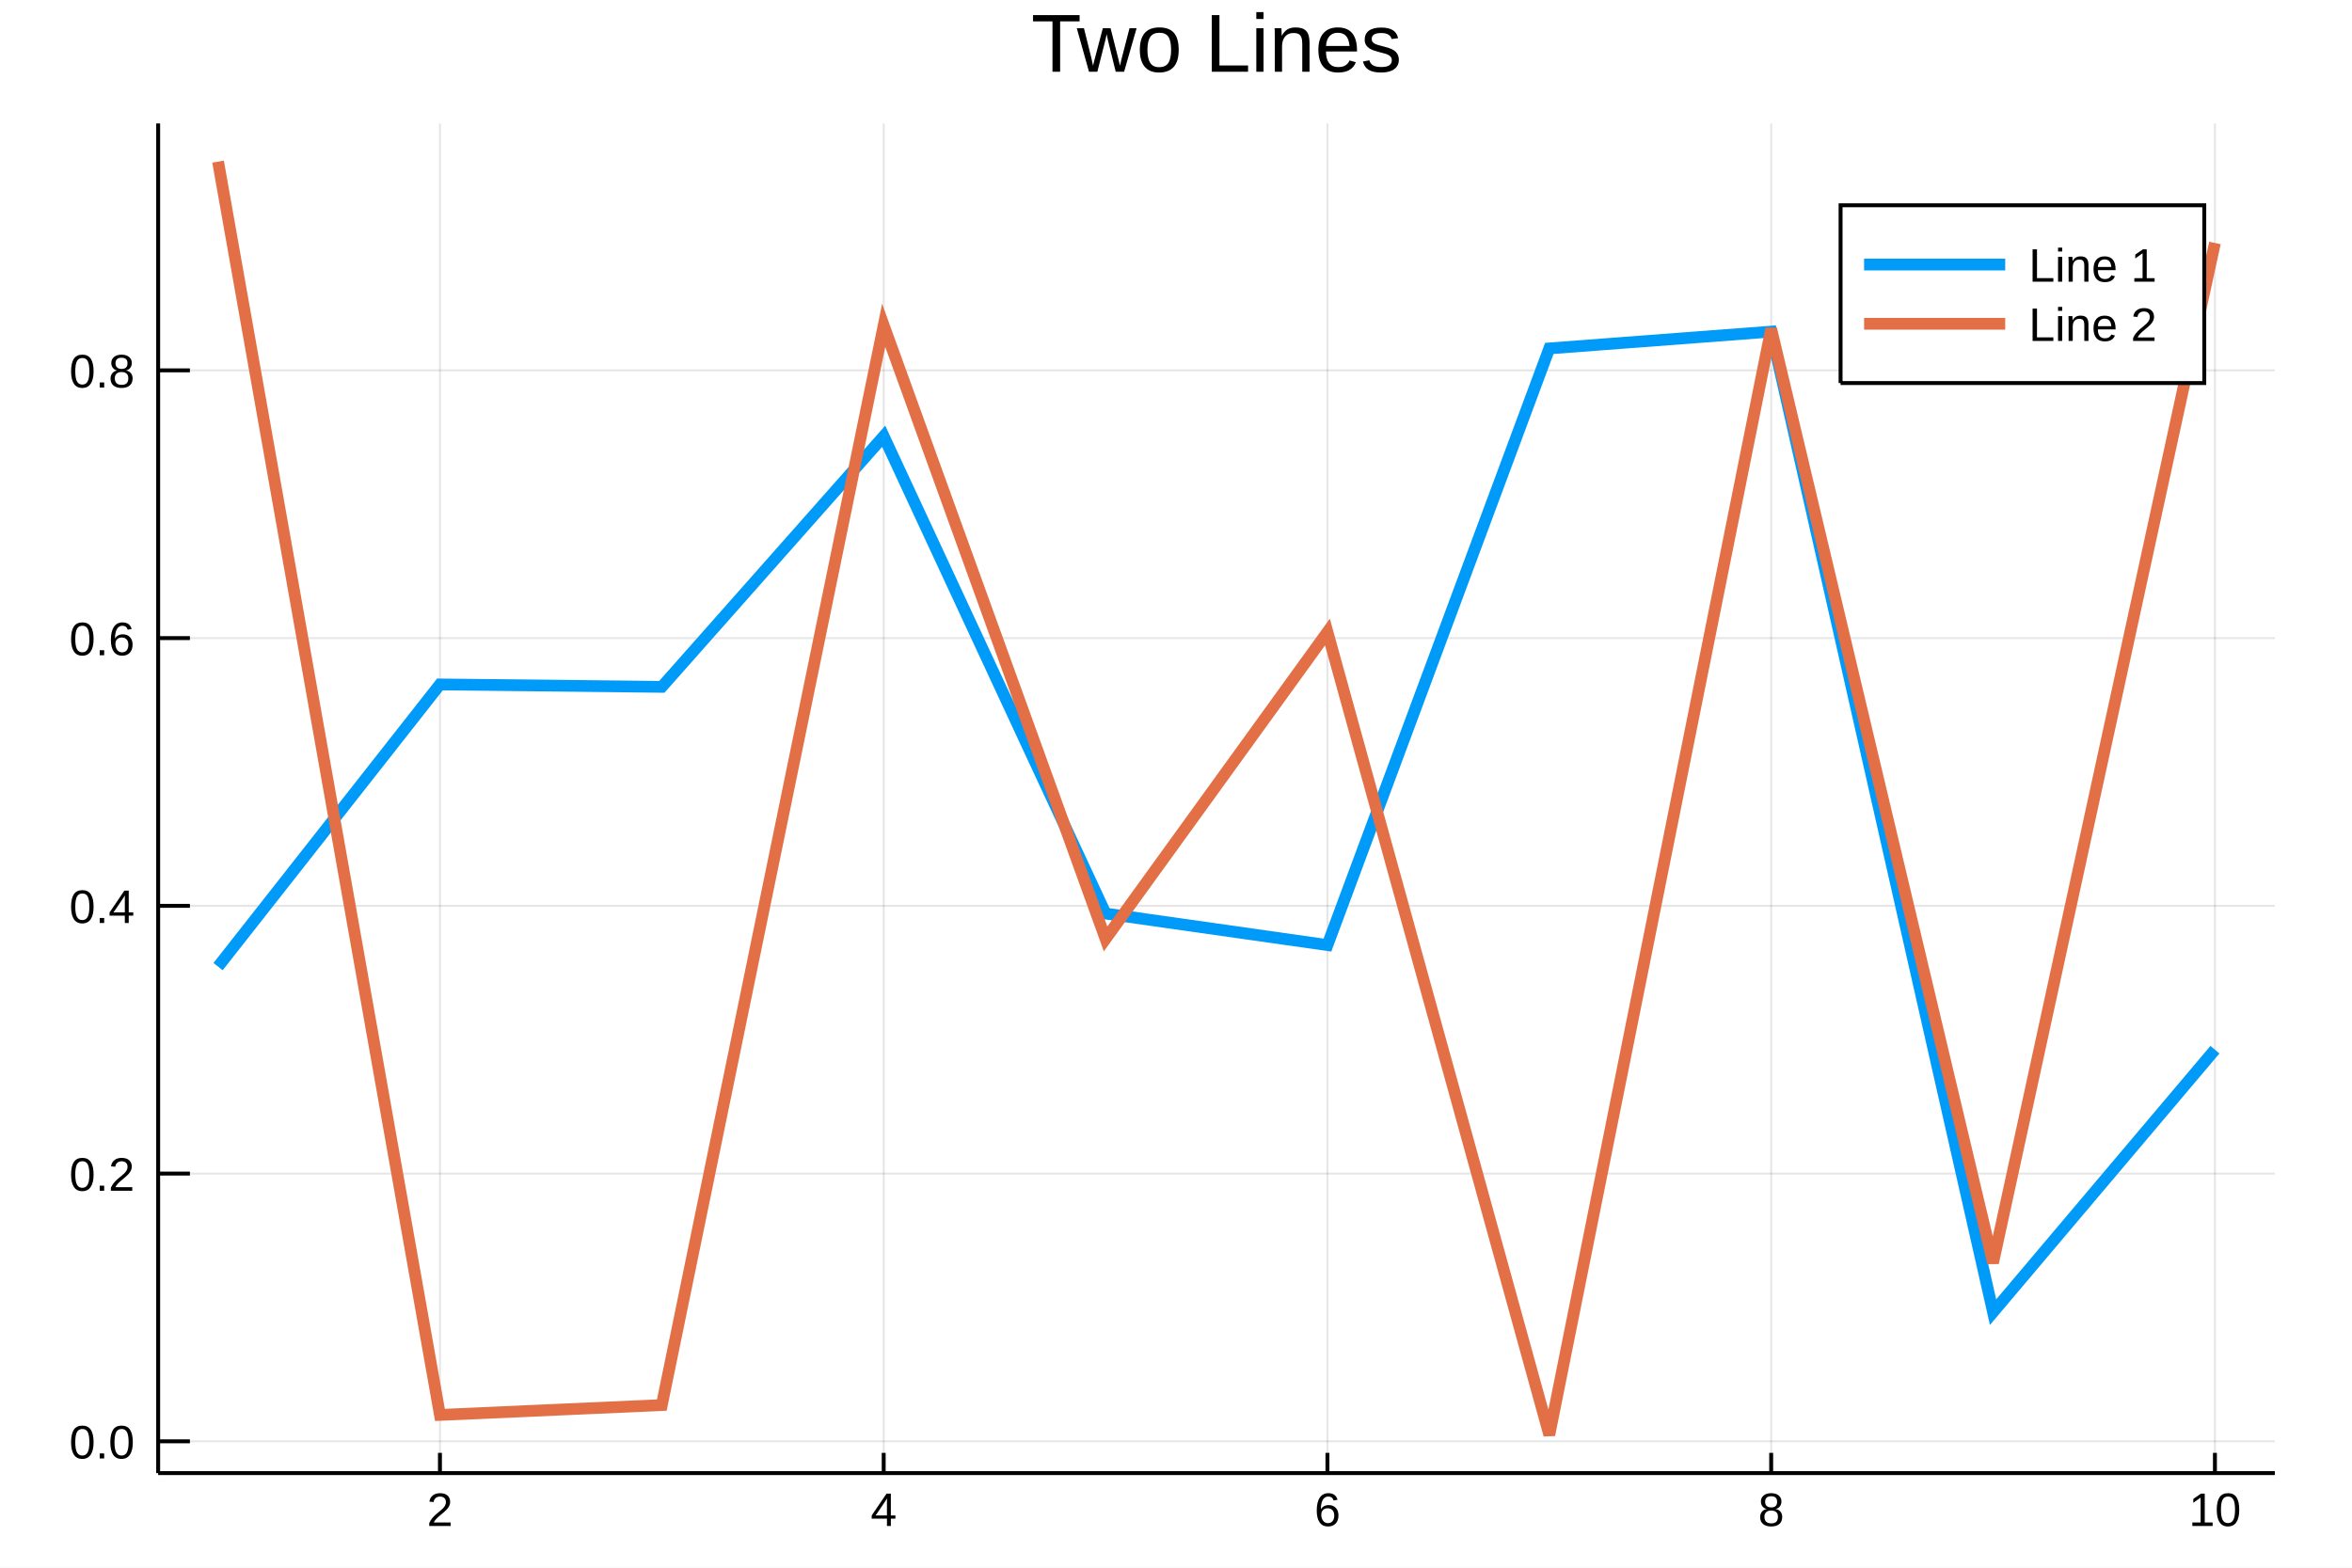
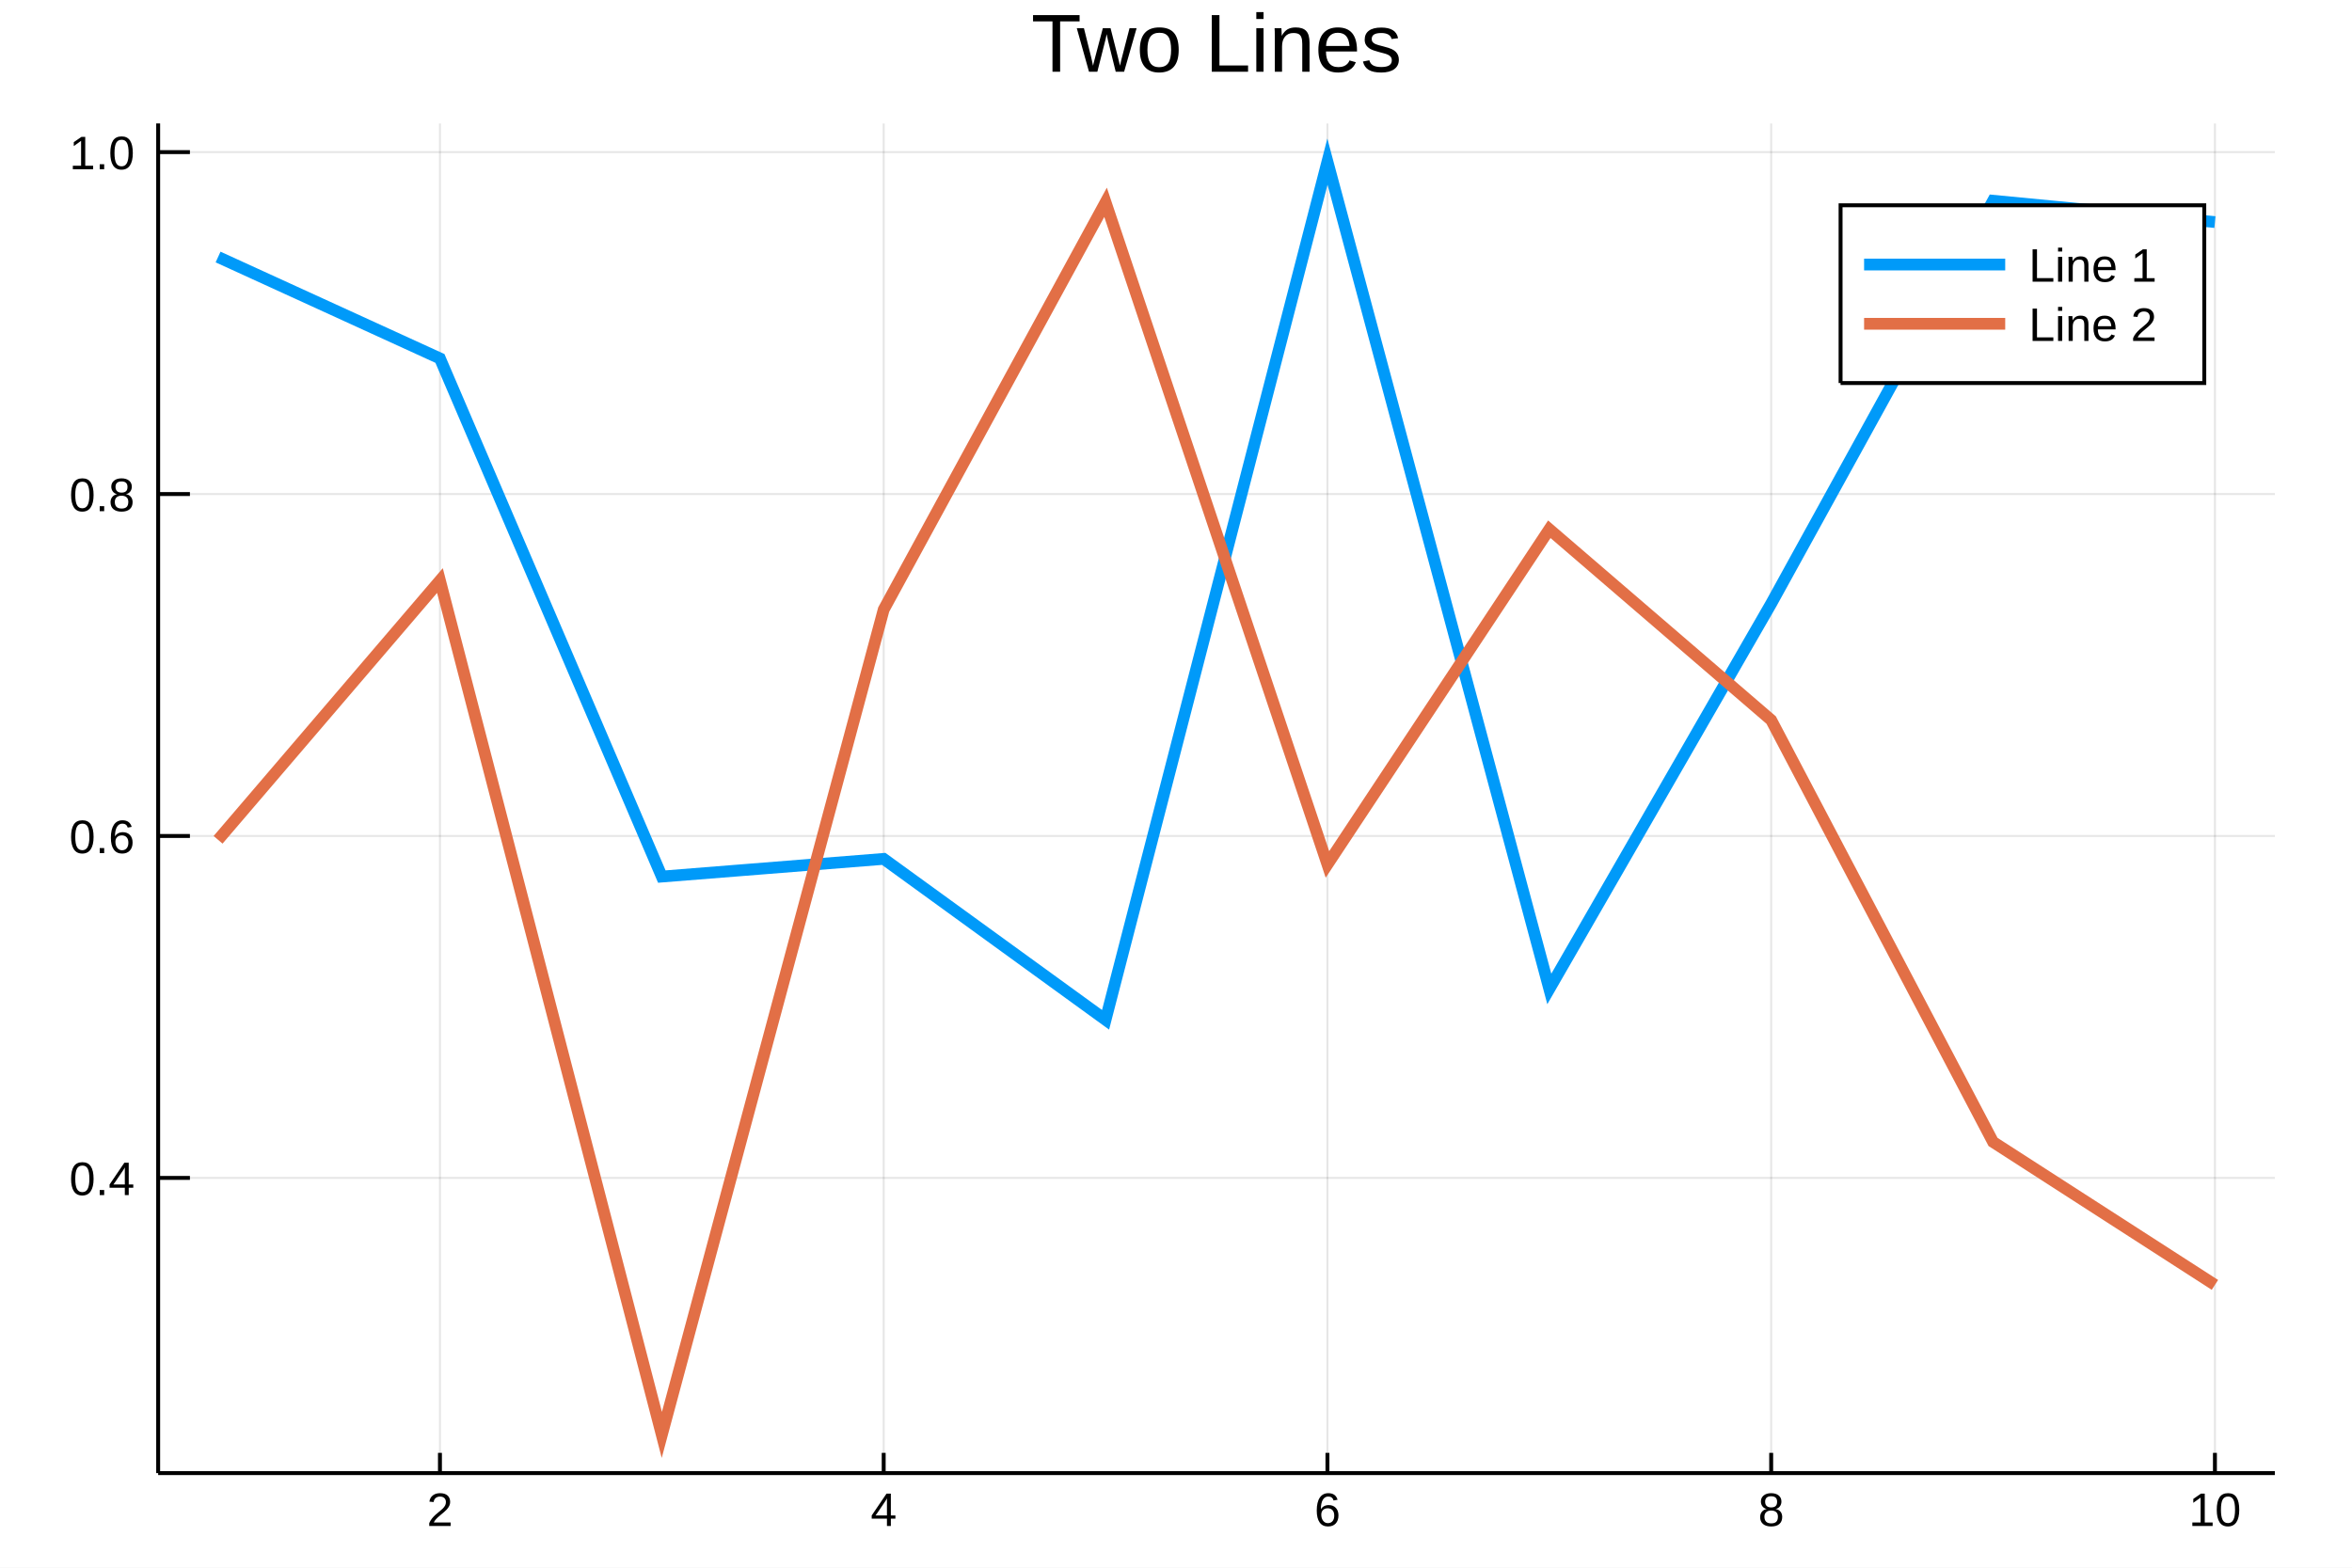
<svg xmlns="http://www.w3.org/2000/svg" width="600" height="400" viewBox="0 0 2400 1600">
  <defs>
-     <clipPath id="clip5800">
+     <clipPath id="clip6800">
      <rect x="0" y="0" width="2000" height="2000" />
    </clipPath>
  </defs>
  <defs>
-     <clipPath id="clip5801">
+     <clipPath id="clip6801">
      <rect x="0" y="0" width="2400" height="1600" />
    </clipPath>
  </defs>
-   <polygon clip-path="url(#clip5801)" points=" 0,1600 2400,1600 2400,0 0,0    " fill="#ffffff" fill-rule="evenodd" fill-opacity="1" />
+   <polygon clip-path="url(#clip6801)" points=" 0,1600 2400,1600 2400,0 0,0    " fill="#ffffff" fill-rule="evenodd" fill-opacity="1" />
  <defs>
-     <clipPath id="clip5802">
+     <clipPath id="clip6802">
      <rect x="480" y="0" width="1681" height="1600" />
    </clipPath>
  </defs>
-   <polygon clip-path="url(#clip5801)" points=" 161.394,1503.47 2321.26,1503.47 2321.26,125.984 161.394,125.984    " fill="#ffffff" fill-rule="evenodd" fill-opacity="1" />
+   <polygon clip-path="url(#clip6801)" points=" 161.394,1503.47 2321.26,1503.47 2321.26,125.984 161.394,125.984    " fill="#ffffff" fill-rule="evenodd" fill-opacity="1" />
  <defs>
-     <clipPath id="clip5803">
+     <clipPath id="clip6803">
      <rect x="161" y="125" width="2161" height="1378" />
    </clipPath>
  </defs>
-   <polyline clip-path="url(#clip5803)" style="stroke:#000000; stroke-width:2; stroke-opacity:0.1; fill:none" points="   448.923,1503.47 448.923,125.984    " />
-   <polyline clip-path="url(#clip5803)" style="stroke:#000000; stroke-width:2; stroke-opacity:0.1; fill:none" points="   901.725,1503.47 901.725,125.984    " />
-   <polyline clip-path="url(#clip5803)" style="stroke:#000000; stroke-width:2; stroke-opacity:0.1; fill:none" points="   1354.53,1503.47 1354.53,125.984    " />
-   <polyline clip-path="url(#clip5803)" style="stroke:#000000; stroke-width:2; stroke-opacity:0.1; fill:none" points="   1807.33,1503.47 1807.33,125.984    " />
-   <polyline clip-path="url(#clip5803)" style="stroke:#000000; stroke-width:2; stroke-opacity:0.1; fill:none" points="   2260.13,1503.47 2260.13,125.984    " />
-   <polyline clip-path="url(#clip5803)" style="stroke:#000000; stroke-width:2; stroke-opacity:0.1; fill:none" points="   161.394,1471.03 2321.26,1471.03    " />
-   <polyline clip-path="url(#clip5803)" style="stroke:#000000; stroke-width:2; stroke-opacity:0.1; fill:none" points="   161.394,1197.77 2321.26,1197.77    " />
-   <polyline clip-path="url(#clip5803)" style="stroke:#000000; stroke-width:2; stroke-opacity:0.1; fill:none" points="   161.394,924.511 2321.26,924.511    " />
-   <polyline clip-path="url(#clip5803)" style="stroke:#000000; stroke-width:2; stroke-opacity:0.1; fill:none" points="   161.394,651.251 2321.26,651.251    " />
-   <polyline clip-path="url(#clip5803)" style="stroke:#000000; stroke-width:2; stroke-opacity:0.1; fill:none" points="   161.394,377.992 2321.26,377.992    " />
-   <polyline clip-path="url(#clip5801)" style="stroke:#000000; stroke-width:4; stroke-opacity:1; fill:none" points="   161.394,1503.47 2321.26,1503.47    " />
-   <polyline clip-path="url(#clip5801)" style="stroke:#000000; stroke-width:4; stroke-opacity:1; fill:none" points="   161.394,1503.47 161.394,125.984    " />
-   <polyline clip-path="url(#clip5801)" style="stroke:#000000; stroke-width:4; stroke-opacity:1; fill:none" points="   448.923,1503.47 448.923,1482.81    " />
-   <polyline clip-path="url(#clip5801)" style="stroke:#000000; stroke-width:4; stroke-opacity:1; fill:none" points="   901.725,1503.47 901.725,1482.81    " />
-   <polyline clip-path="url(#clip5801)" style="stroke:#000000; stroke-width:4; stroke-opacity:1; fill:none" points="   1354.53,1503.47 1354.53,1482.81    " />
-   <polyline clip-path="url(#clip5801)" style="stroke:#000000; stroke-width:4; stroke-opacity:1; fill:none" points="   1807.33,1503.47 1807.33,1482.81    " />
-   <polyline clip-path="url(#clip5801)" style="stroke:#000000; stroke-width:4; stroke-opacity:1; fill:none" points="   2260.13,1503.47 2260.13,1482.81    " />
-   <polyline clip-path="url(#clip5801)" style="stroke:#000000; stroke-width:4; stroke-opacity:1; fill:none" points="   161.394,1471.03 193.792,1471.03    " />
-   <polyline clip-path="url(#clip5801)" style="stroke:#000000; stroke-width:4; stroke-opacity:1; fill:none" points="   161.394,1197.77 193.792,1197.77    " />
-   <polyline clip-path="url(#clip5801)" style="stroke:#000000; stroke-width:4; stroke-opacity:1; fill:none" points="   161.394,924.511 193.792,924.511    " />
-   <polyline clip-path="url(#clip5801)" style="stroke:#000000; stroke-width:4; stroke-opacity:1; fill:none" points="   161.394,651.251 193.792,651.251    " />
-   <polyline clip-path="url(#clip5801)" style="stroke:#000000; stroke-width:4; stroke-opacity:1; fill:none" points="   161.394,377.992 193.792,377.992    " />
-   <g clip-path="url(#clip5801)">
+   <polyline clip-path="url(#clip6803)" style="stroke:#000000; stroke-width:2; stroke-opacity:0.1; fill:none" points="   448.923,1503.47 448.923,125.984    " />
+   <polyline clip-path="url(#clip6803)" style="stroke:#000000; stroke-width:2; stroke-opacity:0.1; fill:none" points="   901.725,1503.47 901.725,125.984    " />
+   <polyline clip-path="url(#clip6803)" style="stroke:#000000; stroke-width:2; stroke-opacity:0.1; fill:none" points="   1354.53,1503.47 1354.53,125.984    " />
+   <polyline clip-path="url(#clip6803)" style="stroke:#000000; stroke-width:2; stroke-opacity:0.1; fill:none" points="   1807.33,1503.47 1807.33,125.984    " />
+   <polyline clip-path="url(#clip6803)" style="stroke:#000000; stroke-width:2; stroke-opacity:0.1; fill:none" points="   2260.13,1503.47 2260.13,125.984    " />
+   <polyline clip-path="url(#clip6803)" style="stroke:#000000; stroke-width:2; stroke-opacity:0.1; fill:none" points="   161.394,1202.19 2321.26,1202.19    " />
+   <polyline clip-path="url(#clip6803)" style="stroke:#000000; stroke-width:2; stroke-opacity:0.1; fill:none" points="   161.394,853.207 2321.26,853.207    " />
+   <polyline clip-path="url(#clip6803)" style="stroke:#000000; stroke-width:2; stroke-opacity:0.1; fill:none" points="   161.394,504.226 2321.26,504.226    " />
+   <polyline clip-path="url(#clip6803)" style="stroke:#000000; stroke-width:2; stroke-opacity:0.1; fill:none" points="   161.394,155.245 2321.26,155.245    " />
+   <polyline clip-path="url(#clip6801)" style="stroke:#000000; stroke-width:4; stroke-opacity:1; fill:none" points="   161.394,1503.47 2321.26,1503.47    " />
+   <polyline clip-path="url(#clip6801)" style="stroke:#000000; stroke-width:4; stroke-opacity:1; fill:none" points="   161.394,1503.47 161.394,125.984    " />
+   <polyline clip-path="url(#clip6801)" style="stroke:#000000; stroke-width:4; stroke-opacity:1; fill:none" points="   448.923,1503.47 448.923,1482.81    " />
+   <polyline clip-path="url(#clip6801)" style="stroke:#000000; stroke-width:4; stroke-opacity:1; fill:none" points="   901.725,1503.47 901.725,1482.81    " />
+   <polyline clip-path="url(#clip6801)" style="stroke:#000000; stroke-width:4; stroke-opacity:1; fill:none" points="   1354.53,1503.47 1354.53,1482.81    " />
+   <polyline clip-path="url(#clip6801)" style="stroke:#000000; stroke-width:4; stroke-opacity:1; fill:none" points="   1807.33,1503.47 1807.33,1482.81    " />
+   <polyline clip-path="url(#clip6801)" style="stroke:#000000; stroke-width:4; stroke-opacity:1; fill:none" points="   2260.13,1503.47 2260.13,1482.81    " />
+   <polyline clip-path="url(#clip6801)" style="stroke:#000000; stroke-width:4; stroke-opacity:1; fill:none" points="   161.394,1202.19 193.792,1202.19    " />
+   <polyline clip-path="url(#clip6801)" style="stroke:#000000; stroke-width:4; stroke-opacity:1; fill:none" points="   161.394,853.207 193.792,853.207    " />
+   <polyline clip-path="url(#clip6801)" style="stroke:#000000; stroke-width:4; stroke-opacity:1; fill:none" points="   161.394,504.226 193.792,504.226    " />
+   <polyline clip-path="url(#clip6801)" style="stroke:#000000; stroke-width:4; stroke-opacity:1; fill:none" points="   161.394,155.245 193.792,155.245    " />
+   <g clip-path="url(#clip6801)">
    <text style="fill:#000000; fill-opacity:1; font-family:Arial,Helvetica Neue,Helvetica,sans-serif; font-size:48px; text-anchor:middle;" transform="rotate(0, 448.923, 1557.47)" x="448.923" y="1557.47">2</text>
  </g>
-   <g clip-path="url(#clip5801)">
+   <g clip-path="url(#clip6801)">
    <text style="fill:#000000; fill-opacity:1; font-family:Arial,Helvetica Neue,Helvetica,sans-serif; font-size:48px; text-anchor:middle;" transform="rotate(0, 901.725, 1557.47)" x="901.725" y="1557.47">4</text>
  </g>
-   <g clip-path="url(#clip5801)">
+   <g clip-path="url(#clip6801)">
    <text style="fill:#000000; fill-opacity:1; font-family:Arial,Helvetica Neue,Helvetica,sans-serif; font-size:48px; text-anchor:middle;" transform="rotate(0, 1354.53, 1557.47)" x="1354.53" y="1557.47">6</text>
  </g>
-   <g clip-path="url(#clip5801)">
+   <g clip-path="url(#clip6801)">
    <text style="fill:#000000; fill-opacity:1; font-family:Arial,Helvetica Neue,Helvetica,sans-serif; font-size:48px; text-anchor:middle;" transform="rotate(0, 1807.33, 1557.47)" x="1807.33" y="1557.47">8</text>
  </g>
-   <g clip-path="url(#clip5801)">
+   <g clip-path="url(#clip6801)">
    <text style="fill:#000000; fill-opacity:1; font-family:Arial,Helvetica Neue,Helvetica,sans-serif; font-size:48px; text-anchor:middle;" transform="rotate(0, 2260.13, 1557.47)" x="2260.13" y="1557.47">10</text>
  </g>
-   <g clip-path="url(#clip5801)">
-     <text style="fill:#000000; fill-opacity:1; font-family:Arial,Helvetica Neue,Helvetica,sans-serif; font-size:48px; text-anchor:end;" transform="rotate(0, 137.394, 1488.53)" x="137.394" y="1488.53">0.0</text>
+   <g clip-path="url(#clip6801)">
+     <text style="fill:#000000; fill-opacity:1; font-family:Arial,Helvetica Neue,Helvetica,sans-serif; font-size:48px; text-anchor:end;" transform="rotate(0, 137.394, 1219.69)" x="137.394" y="1219.69">0.4</text>
  </g>
-   <g clip-path="url(#clip5801)">
-     <text style="fill:#000000; fill-opacity:1; font-family:Arial,Helvetica Neue,Helvetica,sans-serif; font-size:48px; text-anchor:end;" transform="rotate(0, 137.394, 1215.27)" x="137.394" y="1215.27">0.2</text>
+   <g clip-path="url(#clip6801)">
+     <text style="fill:#000000; fill-opacity:1; font-family:Arial,Helvetica Neue,Helvetica,sans-serif; font-size:48px; text-anchor:end;" transform="rotate(0, 137.394, 870.707)" x="137.394" y="870.707">0.6</text>
  </g>
-   <g clip-path="url(#clip5801)">
-     <text style="fill:#000000; fill-opacity:1; font-family:Arial,Helvetica Neue,Helvetica,sans-serif; font-size:48px; text-anchor:end;" transform="rotate(0, 137.394, 942.011)" x="137.394" y="942.011">0.4</text>
+   <g clip-path="url(#clip6801)">
+     <text style="fill:#000000; fill-opacity:1; font-family:Arial,Helvetica Neue,Helvetica,sans-serif; font-size:48px; text-anchor:end;" transform="rotate(0, 137.394, 521.726)" x="137.394" y="521.726">0.8</text>
  </g>
-   <g clip-path="url(#clip5801)">
-     <text style="fill:#000000; fill-opacity:1; font-family:Arial,Helvetica Neue,Helvetica,sans-serif; font-size:48px; text-anchor:end;" transform="rotate(0, 137.394, 668.751)" x="137.394" y="668.751">0.6</text>
+   <g clip-path="url(#clip6801)">
+     <text style="fill:#000000; fill-opacity:1; font-family:Arial,Helvetica Neue,Helvetica,sans-serif; font-size:48px; text-anchor:end;" transform="rotate(0, 137.394, 172.745)" x="137.394" y="172.745">1.0</text>
  </g>
-   <g clip-path="url(#clip5801)">
-     <text style="fill:#000000; fill-opacity:1; font-family:Arial,Helvetica Neue,Helvetica,sans-serif; font-size:48px; text-anchor:end;" transform="rotate(0, 137.394, 395.492)" x="137.394" y="395.492">0.8</text>
-   </g>
-   <g clip-path="url(#clip5801)">
+   <g clip-path="url(#clip6801)">
    <text style="fill:#000000; fill-opacity:1; font-family:Arial,Helvetica Neue,Helvetica,sans-serif; font-size:84px; text-anchor:middle;" transform="rotate(0, 1241.33, 73.2)" x="1241.33" y="73.2">Two Lines</text>
  </g>
-   <polyline clip-path="url(#clip5803)" style="stroke:#009af9; stroke-width:12; stroke-opacity:1; fill:none" points="   222.522,986.538 448.923,698.536 675.324,701.018 901.725,445.251 1128.13,932.382 1354.53,964.556 1580.93,355.607 1807.33,338.445 2033.73,1339.21 2260.13,1071.33       " />
-   <polyline clip-path="url(#clip5803)" style="stroke:#e26f46; stroke-width:12; stroke-opacity:1; fill:none" points="   222.522,164.97 448.923,1444.09 675.324,1434.03 901.725,332.051 1128.13,958.275 1354.53,645.041 1580.93,1464.49 1807.33,335.692 2033.73,1288.84 2260.13,247.996       " />
-   <polygon clip-path="url(#clip5801)" points=" 1878.14,390.944 2249.26,390.944 2249.26,209.504 1878.14,209.504    " fill="#ffffff" fill-rule="evenodd" fill-opacity="1" />
-   <polyline clip-path="url(#clip5801)" style="stroke:#000000; stroke-width:4; stroke-opacity:1; fill:none" points="   1878.14,390.944 2249.26,390.944 2249.26,209.504 1878.14,209.504 1878.14,390.944    " />
-   <polyline clip-path="url(#clip5801)" style="stroke:#009af9; stroke-width:12; stroke-opacity:1; fill:none" points="   1902.14,269.984 2046.14,269.984    " />
-   <g clip-path="url(#clip5801)">
+   <polyline clip-path="url(#clip6803)" style="stroke:#009af9; stroke-width:12; stroke-opacity:1; fill:none" points="   222.522,262.314 448.923,365.832 675.324,894.633 901.725,876.587 1128.13,1040.82 1354.53,164.97 1580.93,1009.34 1807.33,616.041 2033.73,204.87 2260.13,226.649       " />
+   <polyline clip-path="url(#clip6803)" style="stroke:#e26f46; stroke-width:12; stroke-opacity:1; fill:none" points="   222.522,857.12 448.923,592.506 675.324,1464.49 901.725,622.142 1128.13,206.478 1354.53,882.247 1580.93,540.163 1807.33,734.911 2033.73,1165.5 2260.13,1311.37       " />
+   <polygon clip-path="url(#clip6801)" points=" 1878.14,390.944 2249.26,390.944 2249.26,209.504 1878.14,209.504    " fill="#ffffff" fill-rule="evenodd" fill-opacity="1" />
+   <polyline clip-path="url(#clip6801)" style="stroke:#000000; stroke-width:4; stroke-opacity:1; fill:none" points="   1878.14,390.944 2249.26,390.944 2249.26,209.504 1878.14,209.504 1878.14,390.944    " />
+   <polyline clip-path="url(#clip6801)" style="stroke:#009af9; stroke-width:12; stroke-opacity:1; fill:none" points="   1902.14,269.984 2046.14,269.984    " />
+   <g clip-path="url(#clip6801)">
    <text style="fill:#000000; fill-opacity:1; font-family:Arial,Helvetica Neue,Helvetica,sans-serif; font-size:48px; text-anchor:start;" transform="rotate(0, 2070.14, 287.484)" x="2070.14" y="287.484">Line 1</text>
  </g>
-   <polyline clip-path="url(#clip5801)" style="stroke:#e26f46; stroke-width:12; stroke-opacity:1; fill:none" points="   1902.14,330.464 2046.14,330.464    " />
-   <g clip-path="url(#clip5801)">
+   <polyline clip-path="url(#clip6801)" style="stroke:#e26f46; stroke-width:12; stroke-opacity:1; fill:none" points="   1902.14,330.464 2046.14,330.464    " />
+   <g clip-path="url(#clip6801)">
    <text style="fill:#000000; fill-opacity:1; font-family:Arial,Helvetica Neue,Helvetica,sans-serif; font-size:48px; text-anchor:start;" transform="rotate(0, 2070.14, 347.964)" x="2070.14" y="347.964">Line 2</text>
  </g>
</svg>
